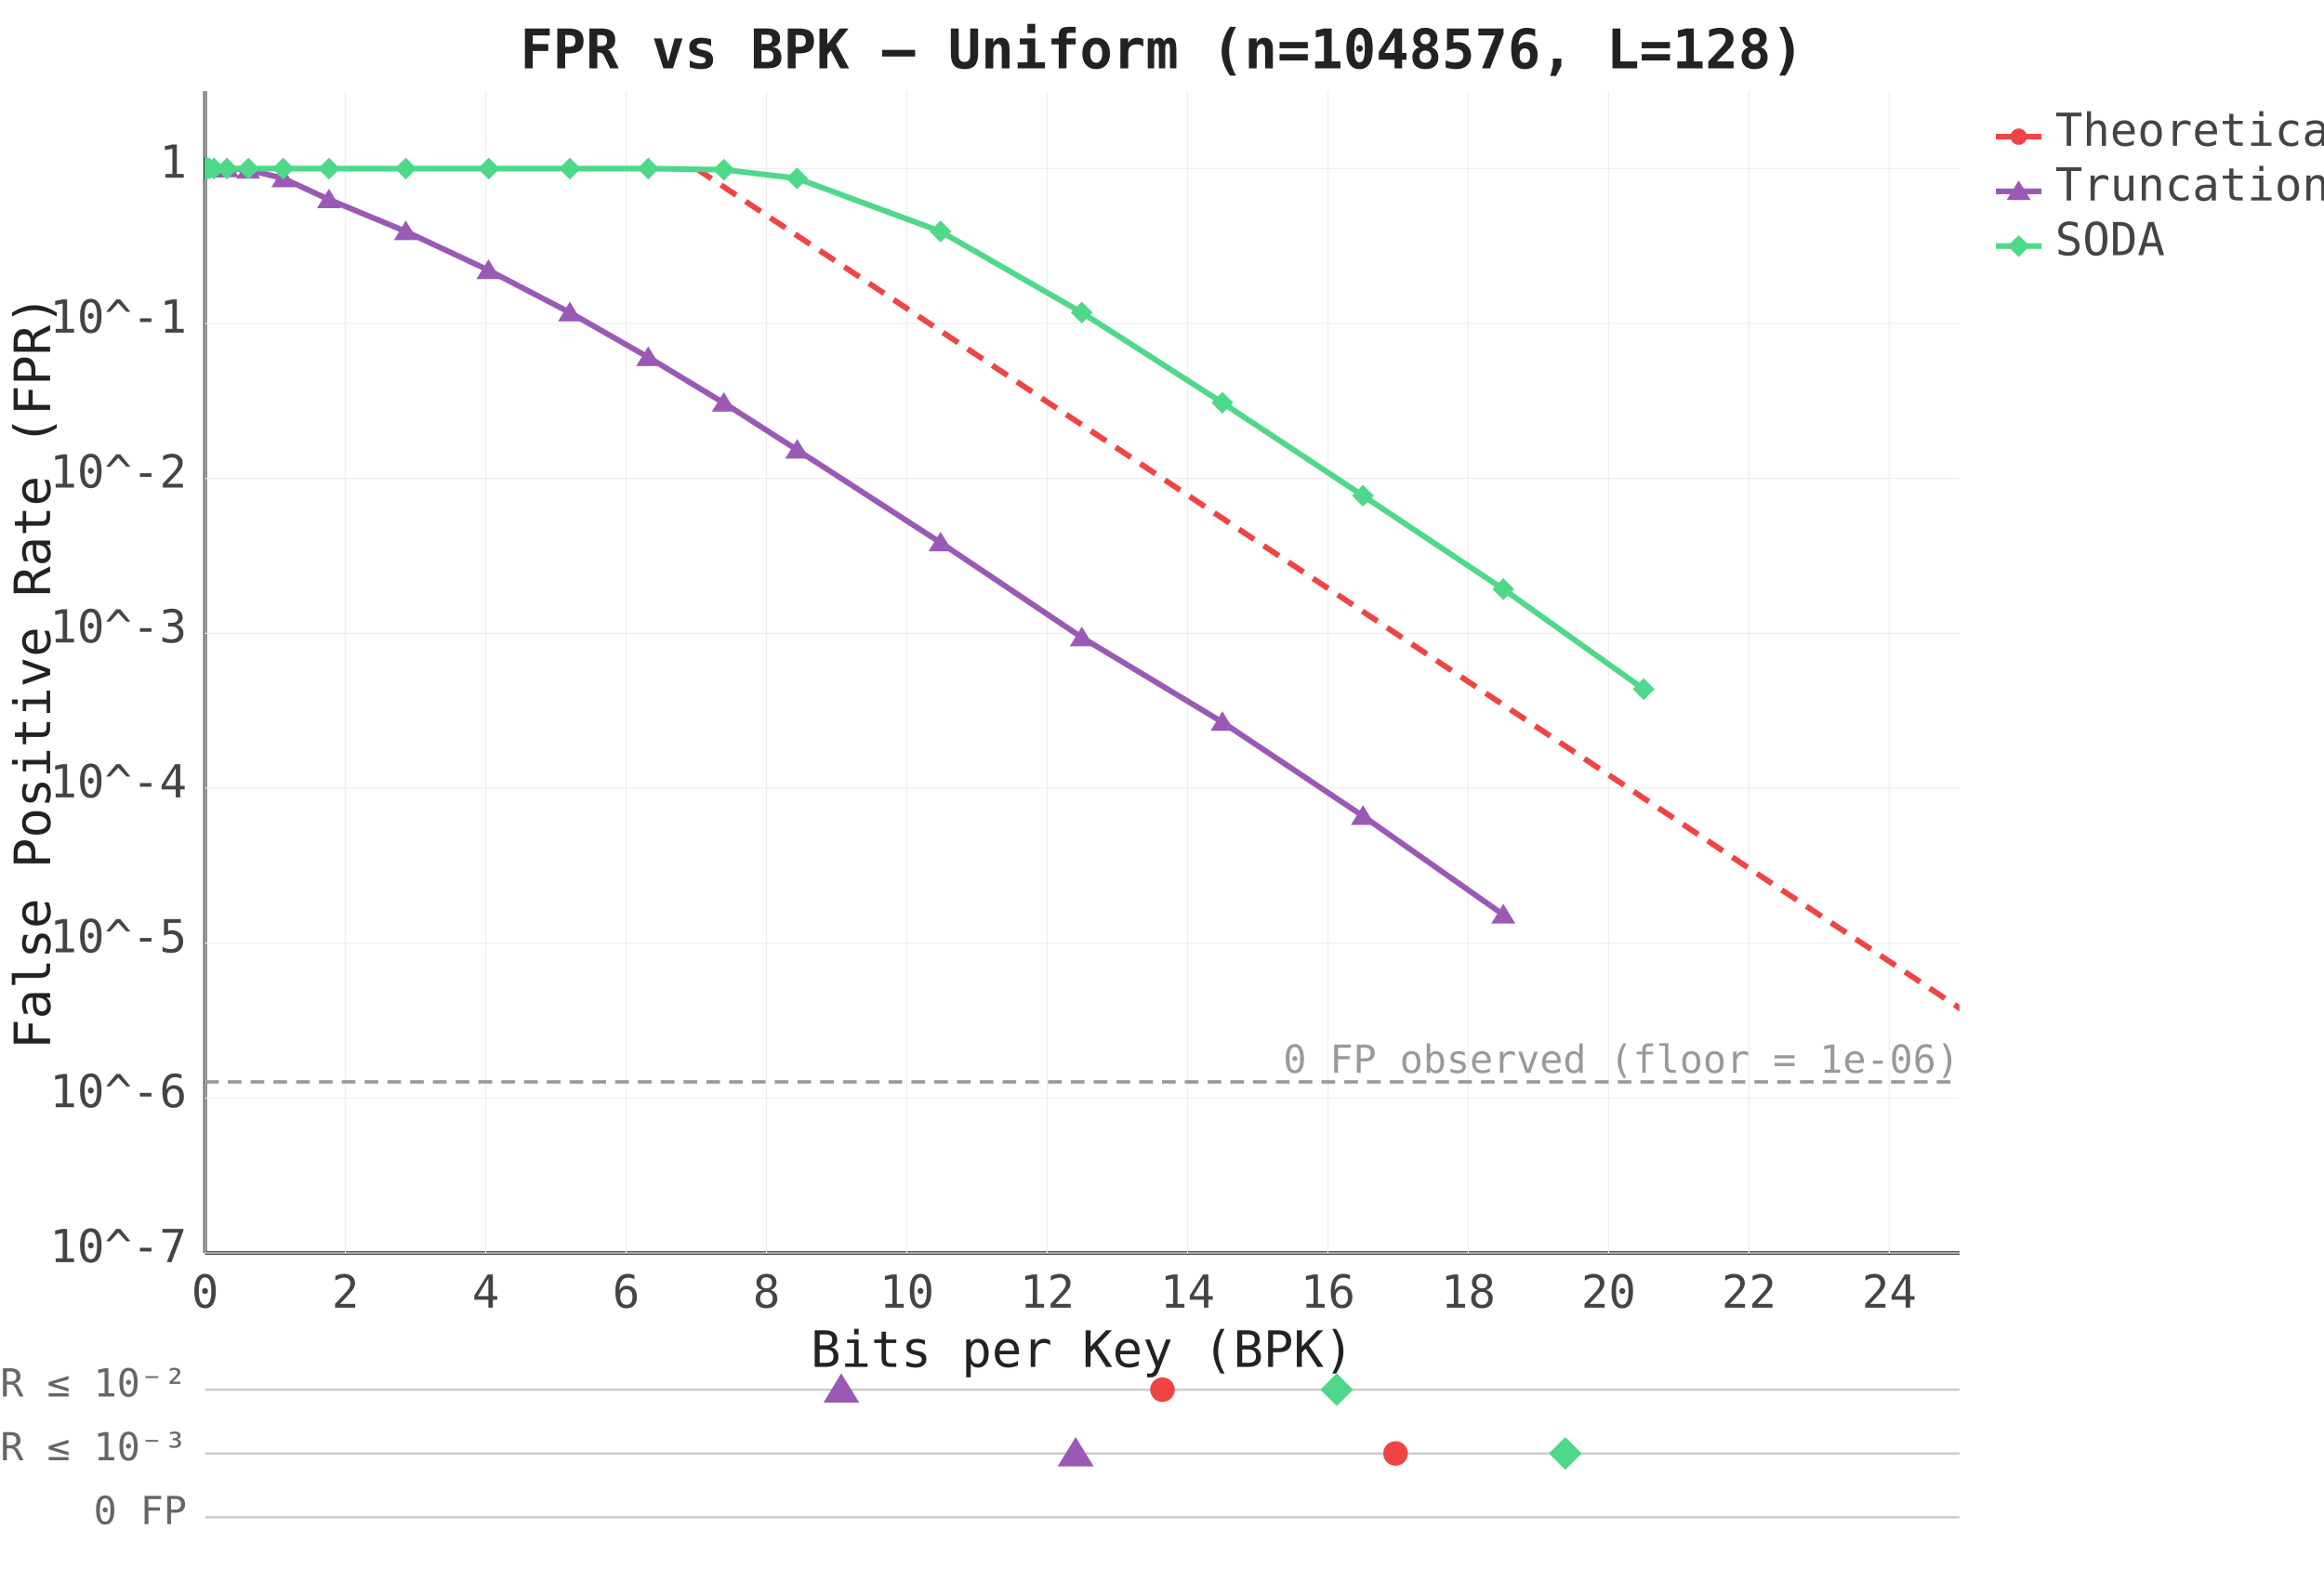
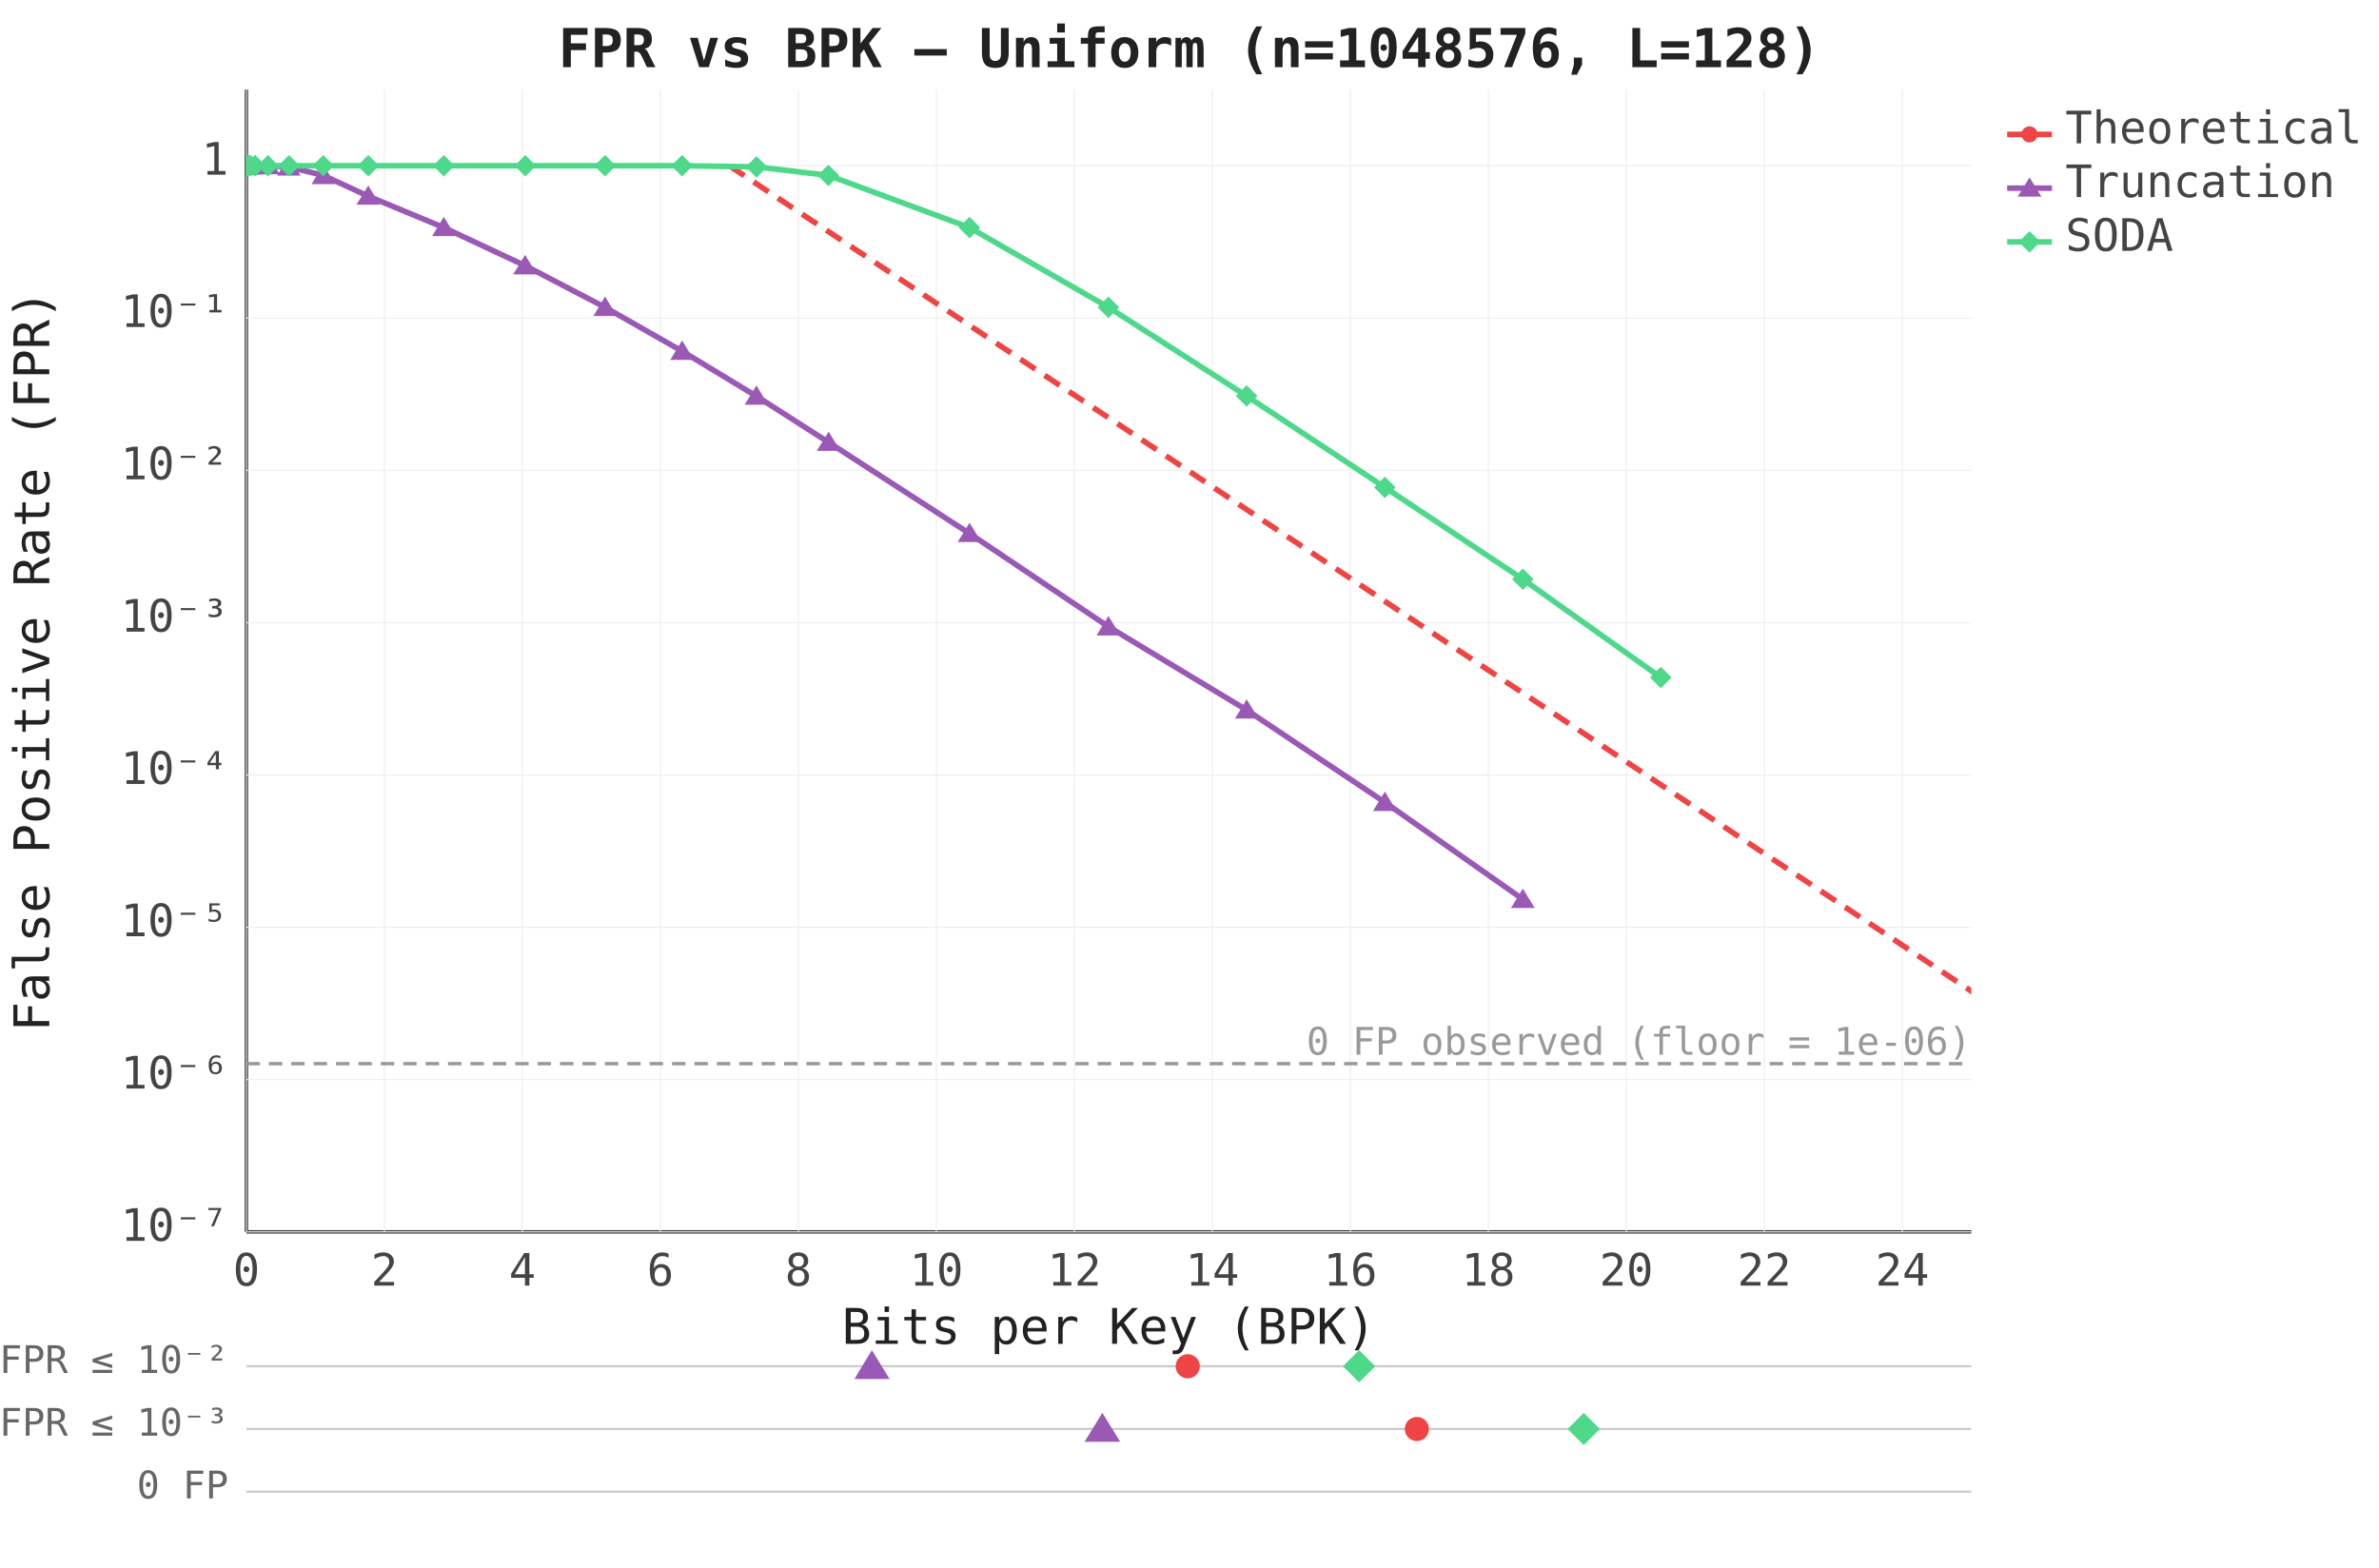
- <svg xmlns="http://www.w3.org/2000/svg" width="1020" height="700" viewBox="0 0 1020 700">
+ <svg xmlns="http://www.w3.org/2000/svg" width="1062" height="700" viewBox="0 0 1062 700">
  <defs>
    <clipPath id="plot-region">
-       <rect x="90.0" y="40.0" width="770.0" height="510.0" />
+       <rect x="110.0" y="40.0" width="770.0" height="510.0" />
    </clipPath>
  </defs>
  <style>text{font-family:Menlo,Monaco,monospace;font-size:22px;fill:#222} .axis{stroke:#333;stroke-width:1.5} .grid{stroke:#eee;stroke-width:0.5} .label{font-size:20px;fill:#444}</style>
-   <text x="510" y="30" text-anchor="middle" style="font-size:24px;font-weight:bold">FPR vs BPK — Uniform (n=1048576, L=128)</text>
-   <line class="axis" x1="90.0" y1="550.0" x2="860.0" y2="550.0" />
-   <line class="axis" x1="90.0" y1="40.0" x2="90.0" y2="550.0" />
-   <line class="grid" x1="90.0" y1="550.0" x2="860.0" y2="550.0" />
-   <text class="label" x="82.0" y="554.0" text-anchor="end">10^-7</text>
-   <line class="grid" x1="90.0" y1="482.0" x2="860.0" y2="482.0" />
-   <text class="label" x="82.0" y="486.0" text-anchor="end">10^-6</text>
-   <line class="grid" x1="90.0" y1="414.0" x2="860.0" y2="414.0" />
-   <text class="label" x="82.0" y="418.0" text-anchor="end">10^-5</text>
-   <line class="grid" x1="90.0" y1="346.0" x2="860.0" y2="346.0" />
-   <text class="label" x="82.0" y="350.0" text-anchor="end">10^-4</text>
-   <line class="grid" x1="90.0" y1="278.0" x2="860.0" y2="278.0" />
-   <text class="label" x="82.0" y="282.0" text-anchor="end">10^-3</text>
-   <line class="grid" x1="90.0" y1="210.0" x2="860.0" y2="210.0" />
-   <text class="label" x="82.0" y="214.0" text-anchor="end">10^-2</text>
-   <line class="grid" x1="90.0" y1="142.0" x2="860.0" y2="142.0" />
-   <text class="label" x="82.0" y="146.0" text-anchor="end">10^-1</text>
-   <line class="grid" x1="90.0" y1="74.0" x2="860.0" y2="74.0" />
-   <text class="label" x="82.0" y="78.0" text-anchor="end">1</text>
-   <line class="grid" x1="90.0" y1="40.0" x2="90.0" y2="550.0" />
-   <text class="label" x="90.0" y="574.0" text-anchor="middle">0</text>
-   <line class="grid" x1="151.6" y1="40.0" x2="151.6" y2="550.0" />
-   <text class="label" x="151.6" y="574.0" text-anchor="middle">2</text>
-   <line class="grid" x1="213.2" y1="40.0" x2="213.2" y2="550.0" />
-   <text class="label" x="213.2" y="574.0" text-anchor="middle">4</text>
-   <line class="grid" x1="274.8" y1="40.0" x2="274.8" y2="550.0" />
-   <text class="label" x="274.8" y="574.0" text-anchor="middle">6</text>
-   <line class="grid" x1="336.4" y1="40.0" x2="336.4" y2="550.0" />
-   <text class="label" x="336.4" y="574.0" text-anchor="middle">8</text>
-   <line class="grid" x1="398.0" y1="40.0" x2="398.0" y2="550.0" />
-   <text class="label" x="398.0" y="574.0" text-anchor="middle">10</text>
-   <line class="grid" x1="459.6" y1="40.0" x2="459.6" y2="550.0" />
-   <text class="label" x="459.6" y="574.0" text-anchor="middle">12</text>
-   <line class="grid" x1="521.2" y1="40.0" x2="521.2" y2="550.0" />
-   <text class="label" x="521.2" y="574.0" text-anchor="middle">14</text>
-   <line class="grid" x1="582.8" y1="40.0" x2="582.8" y2="550.0" />
-   <text class="label" x="582.8" y="574.0" text-anchor="middle">16</text>
-   <line class="grid" x1="644.4" y1="40.0" x2="644.4" y2="550.0" />
-   <text class="label" x="644.4" y="574.0" text-anchor="middle">18</text>
-   <line class="grid" x1="706.0" y1="40.0" x2="706.0" y2="550.0" />
-   <text class="label" x="706.0" y="574.0" text-anchor="middle">20</text>
-   <line class="grid" x1="767.6" y1="40.0" x2="767.6" y2="550.0" />
-   <text class="label" x="767.6" y="574.0" text-anchor="middle">22</text>
-   <line class="grid" x1="829.2" y1="40.0" x2="829.2" y2="550.0" />
-   <text class="label" x="829.2" y="574.0" text-anchor="middle">24</text>
-   <line x1="90.0" y1="474.9" x2="860.0" y2="474.9" stroke="#999" stroke-width="1.5" stroke-dasharray="6,4" />
-   <text x="860.0" y="470.9" text-anchor="end" style="font-size:17px;fill:#999">0 FP observed (floor = 1e-06)</text>
+   <text x="531" y="30" text-anchor="middle" style="font-size:24px;font-weight:bold">FPR vs BPK — Uniform (n=1048576, L=128)</text>
+   <line class="axis" x1="110.0" y1="550.0" x2="880.0" y2="550.0" />
+   <line class="axis" x1="110.0" y1="40.0" x2="110.0" y2="550.0" />
+   <line class="grid" x1="110.0" y1="550.0" x2="880.0" y2="550.0" />
+   <text class="label" x="102.0" y="554.0" text-anchor="end">10⁻⁷</text>
+   <line class="grid" x1="110.0" y1="482.0" x2="880.0" y2="482.0" />
+   <text class="label" x="102.0" y="486.0" text-anchor="end">10⁻⁶</text>
+   <line class="grid" x1="110.0" y1="414.0" x2="880.0" y2="414.0" />
+   <text class="label" x="102.0" y="418.0" text-anchor="end">10⁻⁵</text>
+   <line class="grid" x1="110.0" y1="346.0" x2="880.0" y2="346.0" />
+   <text class="label" x="102.0" y="350.0" text-anchor="end">10⁻⁴</text>
+   <line class="grid" x1="110.0" y1="278.0" x2="880.0" y2="278.0" />
+   <text class="label" x="102.0" y="282.0" text-anchor="end">10⁻³</text>
+   <line class="grid" x1="110.0" y1="210.0" x2="880.0" y2="210.0" />
+   <text class="label" x="102.0" y="214.0" text-anchor="end">10⁻²</text>
+   <line class="grid" x1="110.0" y1="142.0" x2="880.0" y2="142.0" />
+   <text class="label" x="102.0" y="146.0" text-anchor="end">10⁻¹</text>
+   <line class="grid" x1="110.0" y1="74.0" x2="880.0" y2="74.0" />
+   <text class="label" x="102.0" y="78.0" text-anchor="end">1</text>
+   <line class="grid" x1="110.0" y1="40.0" x2="110.0" y2="550.0" />
+   <text class="label" x="110.0" y="574.0" text-anchor="middle">0</text>
+   <line class="grid" x1="171.6" y1="40.0" x2="171.6" y2="550.0" />
+   <text class="label" x="171.6" y="574.0" text-anchor="middle">2</text>
+   <line class="grid" x1="233.2" y1="40.0" x2="233.2" y2="550.0" />
+   <text class="label" x="233.2" y="574.0" text-anchor="middle">4</text>
+   <line class="grid" x1="294.8" y1="40.0" x2="294.8" y2="550.0" />
+   <text class="label" x="294.8" y="574.0" text-anchor="middle">6</text>
+   <line class="grid" x1="356.4" y1="40.0" x2="356.4" y2="550.0" />
+   <text class="label" x="356.4" y="574.0" text-anchor="middle">8</text>
+   <line class="grid" x1="418.0" y1="40.0" x2="418.0" y2="550.0" />
+   <text class="label" x="418.0" y="574.0" text-anchor="middle">10</text>
+   <line class="grid" x1="479.6" y1="40.0" x2="479.6" y2="550.0" />
+   <text class="label" x="479.6" y="574.0" text-anchor="middle">12</text>
+   <line class="grid" x1="541.2" y1="40.0" x2="541.2" y2="550.0" />
+   <text class="label" x="541.2" y="574.0" text-anchor="middle">14</text>
+   <line class="grid" x1="602.8" y1="40.0" x2="602.8" y2="550.0" />
+   <text class="label" x="602.8" y="574.0" text-anchor="middle">16</text>
+   <line class="grid" x1="664.4" y1="40.0" x2="664.4" y2="550.0" />
+   <text class="label" x="664.4" y="574.0" text-anchor="middle">18</text>
+   <line class="grid" x1="726.0" y1="40.0" x2="726.0" y2="550.0" />
+   <text class="label" x="726.0" y="574.0" text-anchor="middle">20</text>
+   <line class="grid" x1="787.6" y1="40.0" x2="787.6" y2="550.0" />
+   <text class="label" x="787.6" y="574.0" text-anchor="middle">22</text>
+   <line class="grid" x1="849.2" y1="40.0" x2="849.2" y2="550.0" />
+   <text class="label" x="849.2" y="574.0" text-anchor="middle">24</text>
+   <line x1="110.0" y1="474.9" x2="880.0" y2="474.9" stroke="#999" stroke-width="1.5" stroke-dasharray="6,4" />
+   <text x="880.0" y="470.9" text-anchor="end" style="font-size:17px;fill:#999">0 FP observed (floor = 1e-06)</text>
  <g clip-path="url(#plot-region)">
-     <polyline fill="none" stroke="#ef4444" stroke-width="2.5" stroke-dasharray="8,5" points="305.6,74.0 336.4,94.5 367.2,114.9 398.0,135.4 428.8,155.9 459.6,176.4 490.4,196.8 521.2,217.3 552.0,237.8 582.8,258.2 613.6,278.7 644.4,299.2 675.2,319.6 706.0,340.1 736.8,360.6 767.6,381.1 798.4,401.5 829.2,422.0 860.0,442.5 890.8,462.9" />
-     <polyline fill="none" stroke="#9b59b6" stroke-width="2.5" points="90.0,74.0 90.0,74.0 90.0,74.0 90.0,74.0 90.0,74.0 90.0,74.0 90.1,74.0 90.1,74.0 90.2,74.0 90.5,74.0 91.0,74.0 91.9,74.0 93.9,74.0 99.6,74.0 109.0,74.6 124.3,78.3 144.4,87.6 178.1,101.6 214.4,118.6 250.1,137.2 284.5,156.8 317.7,176.9 349.9,197.5 412.8,238.2 474.8,279.8 536.5,317.0 598.2,358.2 659.8,401.5" />
-     <polygon points="90.0,69.2 95.3,77.8 84.7,77.8" fill="#9b59b6" />
-     <polygon points="90.0,69.2 95.3,77.8 84.7,77.8" fill="#9b59b6" />
-     <polygon points="90.0,69.2 95.3,77.8 84.7,77.8" fill="#9b59b6" />
-     <polygon points="90.0,69.2 95.3,77.8 84.7,77.8" fill="#9b59b6" />
-     <polygon points="90.0,69.2 95.3,77.8 84.7,77.8" fill="#9b59b6" />
-     <polygon points="90.0,69.2 95.3,77.8 84.8,77.8" fill="#9b59b6" />
-     <polygon points="90.1,69.2 95.3,77.8 84.8,77.8" fill="#9b59b6" />
-     <polygon points="90.1,69.2 95.4,77.8 84.8,77.8" fill="#9b59b6" />
-     <polygon points="90.2,69.2 95.5,77.8 85.0,77.8" fill="#9b59b6" />
-     <polygon points="90.5,69.2 95.8,77.8 85.2,77.8" fill="#9b59b6" />
-     <polygon points="91.0,69.2 96.2,77.8 85.7,77.8" fill="#9b59b6" />
-     <polygon points="91.9,69.2 97.2,77.8 86.6,77.8" fill="#9b59b6" />
-     <polygon points="93.9,69.2 99.1,77.8 88.6,77.8" fill="#9b59b6" />
-     <polygon points="99.6,69.2 104.9,77.8 94.3,77.8" fill="#9b59b6" />
-     <polygon points="109.0,69.8 114.2,78.4 103.7,78.4" fill="#9b59b6" />
-     <polygon points="124.3,73.5 129.6,82.2 119.1,82.2" fill="#9b59b6" />
-     <polygon points="144.4,82.8 149.6,91.4 139.1,91.4" fill="#9b59b6" />
-     <polygon points="178.1,96.8 183.4,105.4 172.9,105.4" fill="#9b59b6" />
-     <polygon points="214.4,113.8 219.7,122.5 209.1,122.5" fill="#9b59b6" />
-     <polygon points="250.1,132.4 255.4,141.1 244.9,141.1" fill="#9b59b6" />
-     <polygon points="284.5,152.0 289.8,160.7 279.2,160.7" fill="#9b59b6" />
-     <polygon points="317.7,172.1 322.9,180.7 312.4,180.7" fill="#9b59b6" />
-     <polygon points="349.9,192.7 355.2,201.3 344.6,201.3" fill="#9b59b6" />
-     <polygon points="412.8,233.4 418.1,242.0 407.5,242.0" fill="#9b59b6" />
-     <polygon points="474.8,275.0 480.1,283.7 469.5,283.7" fill="#9b59b6" />
-     <polygon points="536.5,312.2 541.8,320.8 531.3,320.8" fill="#9b59b6" />
-     <polygon points="598.2,353.4 603.5,362.1 592.9,362.1" fill="#9b59b6" />
-     <polygon points="659.8,396.7 665.1,405.4 654.5,405.4" fill="#9b59b6" />
-     <polyline fill="none" stroke="#4dd88a" stroke-width="2.5" points="90.0,74.0 90.0,74.0 90.0,74.0 90.0,74.0 90.0,74.0 90.0,74.0 90.1,74.0 90.1,74.0 90.2,74.0 90.5,74.0 91.0,74.0 91.9,74.0 93.9,74.0 99.6,74.0 109.0,74.0 124.3,74.0 144.4,74.0 178.1,74.0 214.5,74.0 250.1,74.0 284.5,74.0 317.7,74.5 349.8,78.3 412.8,101.6 474.8,137.2 536.5,176.8 598.2,217.6 659.8,258.6 721.4,302.5" />
-     <polygon points="90.0,69.2 94.8,74.0 90.0,78.8 85.2,74.0" fill="#4dd88a" />
-     <polygon points="90.0,69.2 94.8,74.0 90.0,78.8 85.2,74.0" fill="#4dd88a" />
-     <polygon points="90.0,69.2 94.8,74.0 90.0,78.8 85.2,74.0" fill="#4dd88a" />
-     <polygon points="90.0,69.2 94.8,74.0 90.0,78.8 85.2,74.0" fill="#4dd88a" />
-     <polygon points="90.0,69.2 94.8,74.0 90.0,78.8 85.2,74.0" fill="#4dd88a" />
-     <polygon points="90.0,69.2 94.8,74.0 90.0,78.8 85.2,74.0" fill="#4dd88a" />
-     <polygon points="90.1,69.2 94.9,74.0 90.1,78.8 85.3,74.0" fill="#4dd88a" />
-     <polygon points="90.1,69.2 94.9,74.0 90.1,78.8 85.3,74.0" fill="#4dd88a" />
-     <polygon points="90.2,69.2 95.0,74.0 90.2,78.8 85.4,74.0" fill="#4dd88a" />
-     <polygon points="90.5,69.2 95.3,74.0 90.5,78.8 85.7,74.0" fill="#4dd88a" />
-     <polygon points="91.0,69.2 95.8,74.0 91.0,78.8 86.2,74.0" fill="#4dd88a" />
-     <polygon points="91.9,69.2 96.7,74.0 91.9,78.8 87.1,74.0" fill="#4dd88a" />
-     <polygon points="93.9,69.2 98.7,74.0 93.9,78.8 89.1,74.0" fill="#4dd88a" />
-     <polygon points="99.6,69.2 104.4,74.0 99.6,78.8 94.8,74.0" fill="#4dd88a" />
-     <polygon points="109.0,69.2 113.8,74.0 109.0,78.8 104.2,74.0" fill="#4dd88a" />
-     <polygon points="124.3,69.2 129.1,74.0 124.3,78.8 119.5,74.0" fill="#4dd88a" />
-     <polygon points="144.4,69.2 149.2,74.0 144.4,78.8 139.6,74.0" fill="#4dd88a" />
-     <polygon points="178.1,69.2 182.9,74.0 178.1,78.8 173.3,74.0" fill="#4dd88a" />
-     <polygon points="214.5,69.2 219.3,74.0 214.5,78.8 209.7,74.0" fill="#4dd88a" />
-     <polygon points="250.1,69.2 254.9,74.0 250.1,78.8 245.3,74.0" fill="#4dd88a" />
-     <polygon points="284.5,69.2 289.3,74.0 284.5,78.8 279.7,74.0" fill="#4dd88a" />
-     <polygon points="317.7,69.7 322.5,74.5 317.7,79.3 312.9,74.5" fill="#4dd88a" />
-     <polygon points="349.8,73.5 354.6,78.3 349.8,83.1 345.0,78.3" fill="#4dd88a" />
-     <polygon points="412.8,96.8 417.6,101.6 412.8,106.4 408.0,101.6" fill="#4dd88a" />
-     <polygon points="474.8,132.4 479.6,137.2 474.8,142.0 470.0,137.2" fill="#4dd88a" />
-     <polygon points="536.5,172.0 541.3,176.8 536.5,181.6 531.7,176.8" fill="#4dd88a" />
-     <polygon points="598.2,212.8 603.0,217.6 598.2,222.4 593.4,217.6" fill="#4dd88a" />
-     <polygon points="659.8,253.8 664.6,258.6 659.8,263.4 655.0,258.6" fill="#4dd88a" />
-     <polygon points="721.4,297.7 726.2,302.5 721.4,307.3 716.6,302.5" fill="#4dd88a" />
+     <polyline fill="none" stroke="#ef4444" stroke-width="2.5" stroke-dasharray="8,5" points="325.6,74.0 356.4,94.5 387.2,114.9 418.0,135.4 448.8,155.9 479.6,176.4 510.4,196.8 541.2,217.3 572.0,237.8 602.8,258.2 633.6,278.7 664.4,299.2 695.2,319.6 726.0,340.1 756.8,360.6 787.6,381.1 818.4,401.5 849.2,422.0 880.0,442.5 910.8,462.9" />
+     <polyline fill="none" stroke="#9b59b6" stroke-width="2.5" points="110.0,74.0 110.0,74.0 110.0,74.0 110.0,74.0 110.0,74.0 110.0,74.0 110.1,74.0 110.1,74.0 110.2,74.0 110.5,74.0 111.0,74.0 111.9,74.0 113.9,74.0 119.6,74.0 129.0,74.6 144.3,78.3 164.4,87.6 198.1,101.6 234.4,118.6 270.1,137.2 304.5,156.8 337.7,176.9 369.9,197.5 432.8,238.2 494.8,279.8 556.5,317.0 618.2,358.2 679.8,401.5" />
+     <polygon points="110.0,69.2 115.3,77.8 104.7,77.8" fill="#9b59b6" />
+     <polygon points="110.0,69.2 115.3,77.8 104.7,77.8" fill="#9b59b6" />
+     <polygon points="110.0,69.2 115.3,77.8 104.7,77.8" fill="#9b59b6" />
+     <polygon points="110.0,69.2 115.3,77.8 104.7,77.8" fill="#9b59b6" />
+     <polygon points="110.0,69.2 115.3,77.8 104.7,77.8" fill="#9b59b6" />
+     <polygon points="110.0,69.2 115.3,77.8 104.8,77.8" fill="#9b59b6" />
+     <polygon points="110.1,69.2 115.3,77.8 104.8,77.8" fill="#9b59b6" />
+     <polygon points="110.1,69.2 115.4,77.8 104.8,77.8" fill="#9b59b6" />
+     <polygon points="110.2,69.2 115.5,77.8 105.0,77.8" fill="#9b59b6" />
+     <polygon points="110.5,69.2 115.8,77.8 105.2,77.8" fill="#9b59b6" />
+     <polygon points="111.0,69.2 116.2,77.8 105.7,77.8" fill="#9b59b6" />
+     <polygon points="111.9,69.2 117.2,77.8 106.6,77.8" fill="#9b59b6" />
+     <polygon points="113.9,69.2 119.1,77.8 108.6,77.8" fill="#9b59b6" />
+     <polygon points="119.6,69.2 124.9,77.8 114.3,77.8" fill="#9b59b6" />
+     <polygon points="129.0,69.8 134.2,78.4 123.7,78.4" fill="#9b59b6" />
+     <polygon points="144.3,73.5 149.6,82.2 139.1,82.2" fill="#9b59b6" />
+     <polygon points="164.4,82.8 169.6,91.4 159.1,91.4" fill="#9b59b6" />
+     <polygon points="198.1,96.8 203.4,105.4 192.9,105.4" fill="#9b59b6" />
+     <polygon points="234.4,113.8 239.7,122.5 229.1,122.5" fill="#9b59b6" />
+     <polygon points="270.1,132.4 275.4,141.1 264.9,141.1" fill="#9b59b6" />
+     <polygon points="304.5,152.0 309.8,160.7 299.2,160.7" fill="#9b59b6" />
+     <polygon points="337.7,172.1 342.9,180.7 332.4,180.7" fill="#9b59b6" />
+     <polygon points="369.9,192.7 375.2,201.3 364.6,201.3" fill="#9b59b6" />
+     <polygon points="432.8,233.4 438.1,242.0 427.5,242.0" fill="#9b59b6" />
+     <polygon points="494.8,275.0 500.1,283.7 489.5,283.7" fill="#9b59b6" />
+     <polygon points="556.5,312.2 561.8,320.8 551.3,320.8" fill="#9b59b6" />
+     <polygon points="618.2,353.4 623.5,362.1 612.9,362.1" fill="#9b59b6" />
+     <polygon points="679.8,396.7 685.1,405.4 674.5,405.4" fill="#9b59b6" />
+     <polyline fill="none" stroke="#4dd88a" stroke-width="2.5" points="110.0,74.0 110.0,74.0 110.0,74.0 110.0,74.0 110.0,74.0 110.0,74.0 110.1,74.0 110.1,74.0 110.2,74.0 110.5,74.0 111.0,74.0 111.9,74.0 113.9,74.0 119.6,74.0 129.0,74.0 144.3,74.0 164.4,74.0 198.1,74.0 234.5,74.0 270.1,74.0 304.5,74.0 337.7,74.5 369.8,78.3 432.8,101.6 494.8,137.2 556.5,176.8 618.2,217.6 679.8,258.6 741.4,302.5" />
+     <polygon points="110.0,69.2 114.8,74.0 110.0,78.8 105.2,74.0" fill="#4dd88a" />
+     <polygon points="110.0,69.2 114.8,74.0 110.0,78.8 105.2,74.0" fill="#4dd88a" />
+     <polygon points="110.0,69.2 114.8,74.0 110.0,78.8 105.2,74.0" fill="#4dd88a" />
+     <polygon points="110.0,69.2 114.8,74.0 110.0,78.8 105.2,74.0" fill="#4dd88a" />
+     <polygon points="110.0,69.2 114.8,74.0 110.0,78.8 105.2,74.0" fill="#4dd88a" />
+     <polygon points="110.0,69.2 114.8,74.0 110.0,78.8 105.2,74.0" fill="#4dd88a" />
+     <polygon points="110.1,69.2 114.9,74.0 110.1,78.8 105.3,74.0" fill="#4dd88a" />
+     <polygon points="110.1,69.2 114.9,74.0 110.1,78.8 105.3,74.0" fill="#4dd88a" />
+     <polygon points="110.2,69.2 115.0,74.0 110.2,78.8 105.4,74.0" fill="#4dd88a" />
+     <polygon points="110.5,69.2 115.3,74.0 110.5,78.8 105.7,74.0" fill="#4dd88a" />
+     <polygon points="111.0,69.2 115.8,74.0 111.0,78.8 106.2,74.0" fill="#4dd88a" />
+     <polygon points="111.9,69.2 116.7,74.0 111.9,78.8 107.1,74.0" fill="#4dd88a" />
+     <polygon points="113.9,69.2 118.7,74.0 113.9,78.8 109.1,74.0" fill="#4dd88a" />
+     <polygon points="119.6,69.2 124.4,74.0 119.6,78.8 114.8,74.0" fill="#4dd88a" />
+     <polygon points="129.0,69.2 133.8,74.0 129.0,78.8 124.2,74.0" fill="#4dd88a" />
+     <polygon points="144.3,69.2 149.1,74.0 144.3,78.8 139.5,74.0" fill="#4dd88a" />
+     <polygon points="164.4,69.2 169.2,74.0 164.4,78.8 159.6,74.0" fill="#4dd88a" />
+     <polygon points="198.1,69.2 202.9,74.0 198.1,78.8 193.3,74.0" fill="#4dd88a" />
+     <polygon points="234.5,69.2 239.3,74.0 234.5,78.8 229.7,74.0" fill="#4dd88a" />
+     <polygon points="270.1,69.2 274.9,74.0 270.1,78.8 265.3,74.0" fill="#4dd88a" />
+     <polygon points="304.5,69.2 309.3,74.0 304.5,78.8 299.7,74.0" fill="#4dd88a" />
+     <polygon points="337.7,69.7 342.5,74.5 337.7,79.3 332.9,74.5" fill="#4dd88a" />
+     <polygon points="369.8,73.5 374.6,78.3 369.8,83.1 365.0,78.3" fill="#4dd88a" />
+     <polygon points="432.8,96.8 437.6,101.6 432.8,106.4 428.0,101.6" fill="#4dd88a" />
+     <polygon points="494.8,132.4 499.6,137.2 494.8,142.0 490.0,137.2" fill="#4dd88a" />
+     <polygon points="556.5,172.0 561.3,176.8 556.5,181.6 551.7,176.8" fill="#4dd88a" />
+     <polygon points="618.2,212.8 623.0,217.6 618.2,222.4 613.4,217.6" fill="#4dd88a" />
+     <polygon points="679.8,253.8 684.6,258.6 679.8,263.4 675.0,258.6" fill="#4dd88a" />
+     <polygon points="741.4,297.7 746.2,302.5 741.4,307.3 736.6,302.5" fill="#4dd88a" />
  </g>
-   <line x1="876" y1="60" x2="896" y2="60" stroke="#ef4444" stroke-width="2.5" stroke-dasharray="8,5" />
-   <circle cx="886.0" cy="60.0" r="3.6" fill="#ef4444" />
-   <text class="label" x="902" y="64">Theoretical</text>
-   <line x1="876" y1="84" x2="896" y2="84" stroke="#9b59b6" stroke-width="2.5" />
-   <polygon points="886.0,79.2 891.3,87.8 880.7,87.8" fill="#9b59b6" />
-   <text class="label" x="902" y="88">Truncation</text>
-   <line x1="876" y1="108" x2="896" y2="108" stroke="#4dd88a" stroke-width="2.5" />
-   <polygon points="886.0,103.2 890.8,108.0 886.0,112.8 881.2,108.0" fill="#4dd88a" />
-   <text class="label" x="902" y="112">SODA</text>
-   <text x="475" y="600" text-anchor="middle" style="font-size:22px">Bits per Key (BPK)</text>
+   <line x1="896" y1="60" x2="916" y2="60" stroke="#ef4444" stroke-width="2.5" stroke-dasharray="8,5" />
+   <circle cx="906.0" cy="60.0" r="3.6" fill="#ef4444" />
+   <text class="label" x="922" y="64">Theoretical</text>
+   <line x1="896" y1="84" x2="916" y2="84" stroke="#9b59b6" stroke-width="2.5" />
+   <polygon points="906.0,79.2 911.3,87.8 900.7,87.8" fill="#9b59b6" />
+   <text class="label" x="922" y="88">Truncation</text>
+   <line x1="896" y1="108" x2="916" y2="108" stroke="#4dd88a" stroke-width="2.5" />
+   <polygon points="906.0,103.2 910.8,108.0 906.0,112.8 901.2,108.0" fill="#4dd88a" />
+   <text class="label" x="922" y="112">SODA</text>
+   <text x="495" y="600" text-anchor="middle" style="font-size:22px">Bits per Key (BPK)</text>
  <text transform="translate(22,295) rotate(-90)" text-anchor="middle" style="font-size:22px">False Positive Rate (FPR)</text>
-   <line x1="90.0" y1="610.0" x2="860.0" y2="610.0" stroke="#ccc" stroke-width="1" />
-   <text x="82.0" y="613.0" text-anchor="end" style="font-size:17px;fill:#666">FPR ≤ 10⁻²</text>
-   <g transform="translate(510.2,610.0) scale(1.5) translate(-510.2,-610.0)">
-     <circle cx="510.2" cy="610.0" r="3.6" fill="#ef4444" />
+   <line x1="110.0" y1="610.0" x2="880.0" y2="610.0" stroke="#ccc" stroke-width="1" />
+   <text x="102.0" y="613.0" text-anchor="end" style="font-size:17px;fill:#666">FPR ≤ 10⁻²</text>
+   <g transform="translate(530.2,610.0) scale(1.5) translate(-530.2,-610.0)">
+     <circle cx="530.2" cy="610.0" r="3.6" fill="#ef4444" />
  </g>
-   <g transform="translate(369.2,610.0) scale(1.5) translate(-369.2,-610.0)">
-     <polygon points="369.2,605.2 374.5,613.8 364.0,613.8" fill="#9b59b6" />
+   <g transform="translate(389.2,610.0) scale(1.5) translate(-389.2,-610.0)">
+     <polygon points="389.2,605.2 394.5,613.8 384.0,613.8" fill="#9b59b6" />
  </g>
-   <g transform="translate(586.7,610.0) scale(1.5) translate(-586.7,-610.0)">
-     <polygon points="586.7,605.2 591.5,610.0 586.7,614.8 581.9,610.0" fill="#4dd88a" />
+   <g transform="translate(606.7,610.0) scale(1.5) translate(-606.7,-610.0)">
+     <polygon points="606.7,605.2 611.5,610.0 606.7,614.8 601.9,610.0" fill="#4dd88a" />
  </g>
-   <line x1="90.0" y1="638.0" x2="860.0" y2="638.0" stroke="#ccc" stroke-width="1" />
-   <text x="82.0" y="641.0" text-anchor="end" style="font-size:17px;fill:#666">FPR ≤ 10⁻³</text>
-   <g transform="translate(612.5,638.0) scale(1.5) translate(-612.5,-638.0)">
-     <circle cx="612.5" cy="638.0" r="3.6" fill="#ef4444" />
+   <line x1="110.0" y1="638.0" x2="880.0" y2="638.0" stroke="#ccc" stroke-width="1" />
+   <text x="102.0" y="641.0" text-anchor="end" style="font-size:17px;fill:#666">FPR ≤ 10⁻³</text>
+   <g transform="translate(632.5,638.0) scale(1.5) translate(-632.5,-638.0)">
+     <circle cx="632.5" cy="638.0" r="3.6" fill="#ef4444" />
  </g>
-   <g transform="translate(472.1,638.0) scale(1.5) translate(-472.1,-638.0)">
-     <polygon points="472.1,633.2 477.4,641.8 466.8,641.8" fill="#9b59b6" />
+   <g transform="translate(492.1,638.0) scale(1.5) translate(-492.1,-638.0)">
+     <polygon points="492.1,633.2 497.4,641.8 486.8,641.8" fill="#9b59b6" />
  </g>
-   <g transform="translate(687.0,638.0) scale(1.5) translate(-687.0,-638.0)">
-     <polygon points="687.0,633.2 691.8,638.0 687.0,642.8 682.2,638.0" fill="#4dd88a" />
+   <g transform="translate(707.0,638.0) scale(1.5) translate(-707.0,-638.0)">
+     <polygon points="707.0,633.2 711.8,638.0 707.0,642.8 702.2,638.0" fill="#4dd88a" />
  </g>
-   <line x1="90.0" y1="666.0" x2="860.0" y2="666.0" stroke="#ccc" stroke-width="1" />
-   <text x="82.0" y="669.0" text-anchor="end" style="font-size:17px;fill:#666">0 FP</text>
+   <line x1="110.0" y1="666.0" x2="880.0" y2="666.0" stroke="#ccc" stroke-width="1" />
+   <text x="102.0" y="669.0" text-anchor="end" style="font-size:17px;fill:#666">0 FP</text>
</svg>
